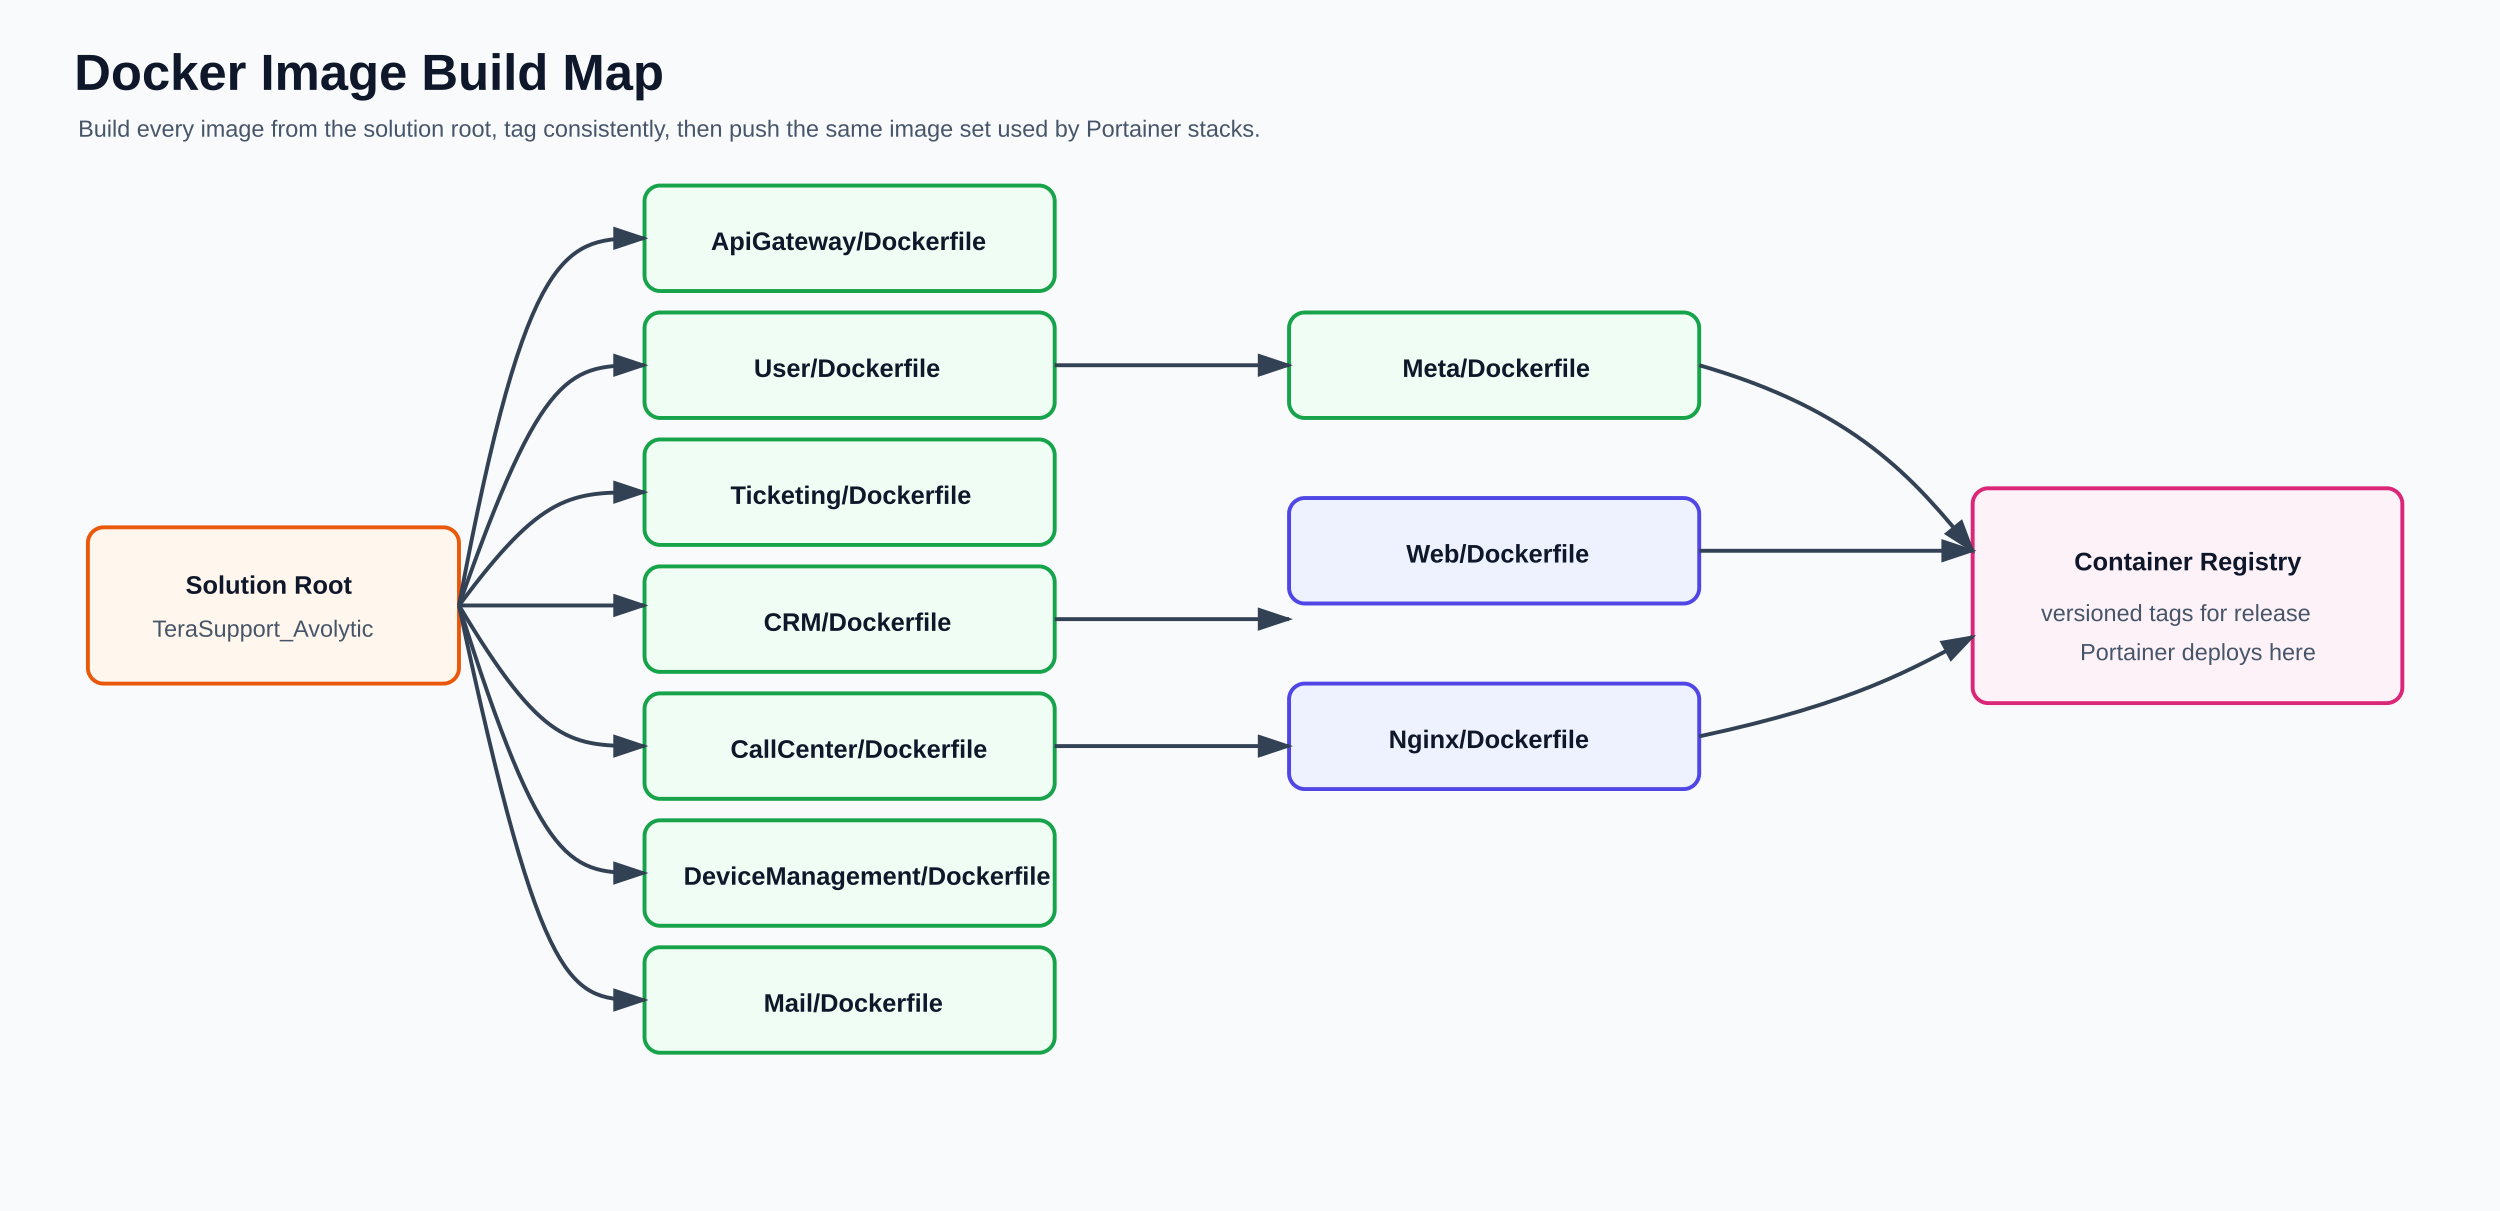
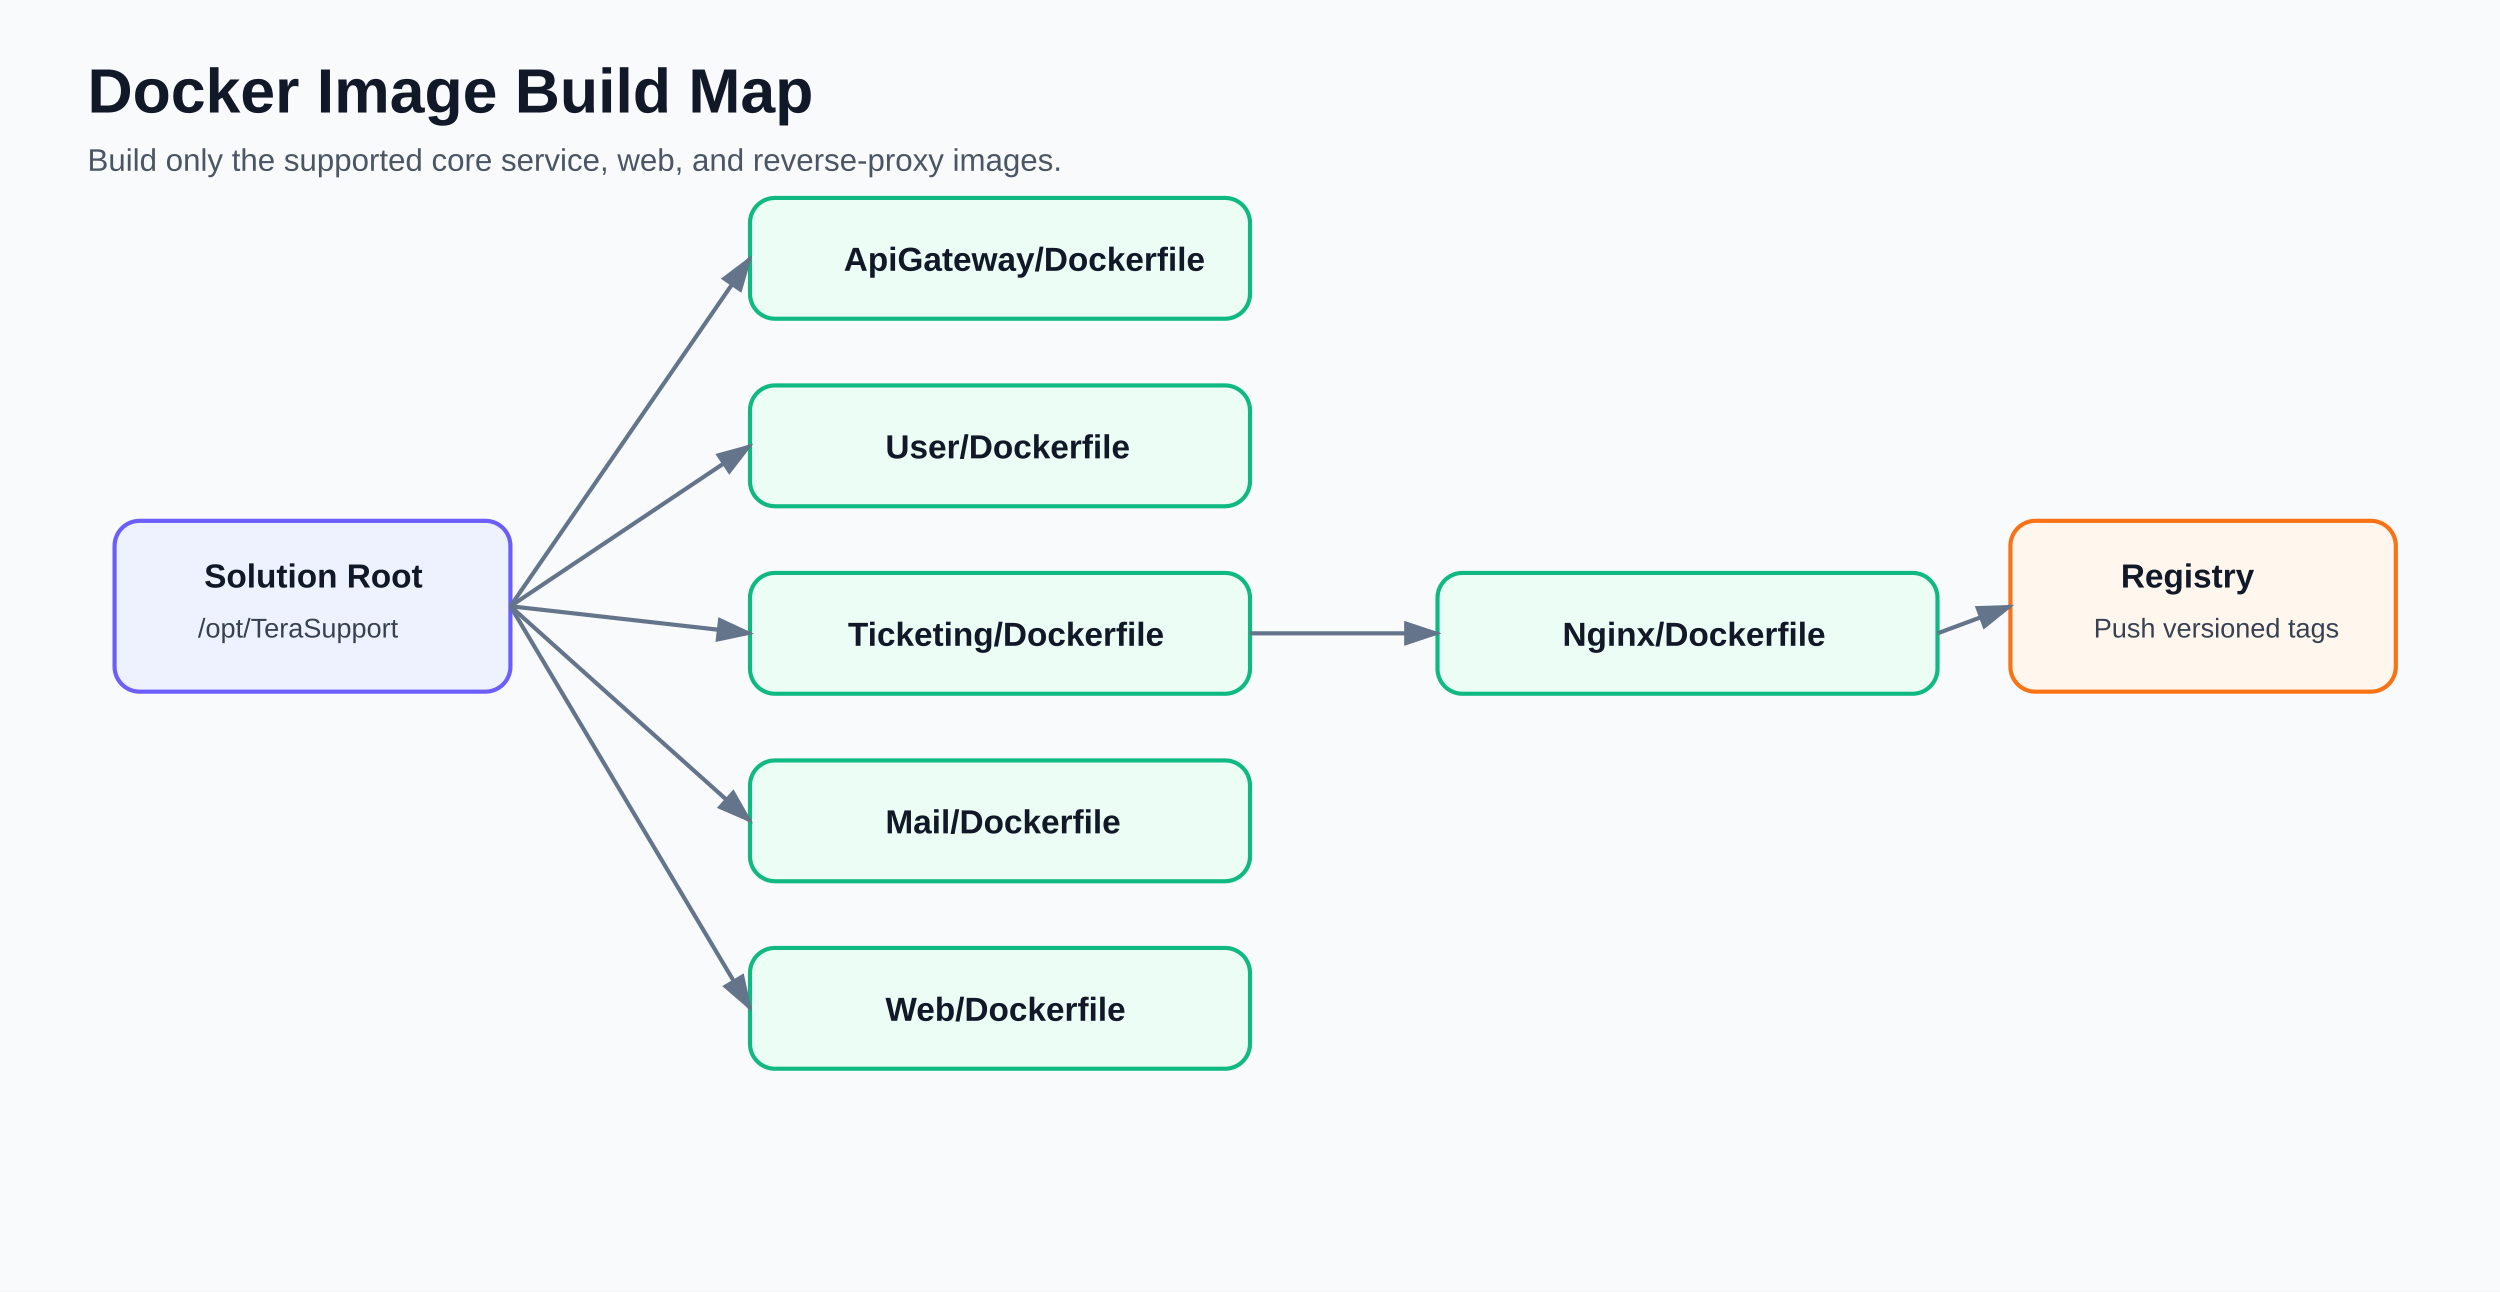
- <svg xmlns="http://www.w3.org/2000/svg" width="1280" height="620" viewBox="0 0 1280 620" role="img" aria-labelledby="title desc">
+ <svg xmlns="http://www.w3.org/2000/svg" width="1200" height="620" viewBox="0 0 1200 620">
  <defs>
+     <style>
+       .bg{fill:#f8fafc}.title{font:700 30px Arial,sans-serif;fill:#111827}.small{font:400 15px Arial,sans-serif;fill:#4b5563}.box{fill:#fff;stroke:#64748b;stroke-width:2;rx:12}.entry{fill:#eef2ff;stroke:#6d5dfc;stroke-width:2;rx:12}.svc{fill:#ecfdf5;stroke:#10b981;stroke-width:2;rx:12}.data{fill:#fff7ed;stroke:#f97316;stroke-width:2;rx:12}.msg{fill:#fdf2f8;stroke:#ec4899;stroke-width:2;rx:12}.label{font:700 16px Arial,sans-serif;fill:#111827}.text{font:400 13px Arial,sans-serif;fill:#374151}.line{stroke:#64748b;stroke-width:2;fill:none;marker-end:url(#arrow)}
+     </style>
    <marker id="arrow" markerWidth="10" markerHeight="10" refX="8" refY="3" orient="auto" markerUnits="strokeWidth">
-       <path d="M0,0 L0,6 L9,3 z" fill="#334155" />
+       <path d="M0,0 L0,6 L9,3 z" fill="#64748b" />
    </marker>
-     <style>.bg{fill:#f8fafc}.root{fill:#fff7ed;stroke:#ea580c}.svc{fill:#f0fdf4;stroke:#16a34a}.web{fill:#eef2ff;stroke:#4f46e5}.reg{fill:#fdf2f8;stroke:#db2777}.box{stroke-width:2;rx:8}.line{stroke:#334155;stroke-width:2;fill:none;marker-end:url(#arrow)}.title{font:700 26px Arial,sans-serif;fill:#0f172a}.label{font:700 13px Arial,sans-serif;fill:#0f172a}.small{font:12px Arial,sans-serif;fill:#475569}</style>
  </defs>
-   <rect class="bg" width="1280" height="620" />
-   <text class="title" x="38" y="46">Docker Image Build Map</text>
-   <text class="small" x="40" y="70">Build every image from the solution root, tag consistently, then push the same image set used by Portainer stacks.</text>
-   <rect class="box root" x="45" y="270" width="190" height="80" />
-   <text class="label" x="95" y="304">Solution Root</text>
-   <text class="small" x="78" y="326">TeraSupport_Avolytic</text>
-   <g>
-     <rect class="box svc" x="330" y="95" width="210" height="54" />
-     <text class="label" x="364" y="128">ApiGateway/Dockerfile</text>
-     <rect class="box svc" x="330" y="160" width="210" height="54" />
-     <text class="label" x="386" y="193">User/Dockerfile</text>
-     <rect class="box svc" x="330" y="225" width="210" height="54" />
-     <text class="label" x="374" y="258">Ticketing/Dockerfile</text>
-     <rect class="box svc" x="330" y="290" width="210" height="54" />
-     <text class="label" x="391" y="323">CRM/Dockerfile</text>
-     <rect class="box svc" x="330" y="355" width="210" height="54" />
-     <text class="label" x="374" y="388">CallCenter/Dockerfile</text>
-     <rect class="box svc" x="330" y="420" width="210" height="54" />
-     <text class="label" x="350" y="453">DeviceManagement/Dockerfile</text>
-     <rect class="box svc" x="330" y="485" width="210" height="54" />
-     <text class="label" x="391" y="518">Mail/Dockerfile</text>
-   </g>
-   <g>
-     <rect class="box svc" x="660" y="160" width="210" height="54" />
-     <text class="label" x="718" y="193">Meta/Dockerfile</text>
-     <rect class="box web" x="660" y="255" width="210" height="54" />
-     <text class="label" x="720" y="288">Web/Dockerfile</text>
-     <rect class="box web" x="660" y="350" width="210" height="54" />
-     <text class="label" x="711" y="383">Nginx/Dockerfile</text>
-   </g>
-   <rect class="box reg" x="1010" y="250" width="220" height="110" />
-   <text class="label" x="1062" y="292">Container Registry</text>
-   <text class="small" x="1045" y="318">versioned tags for release</text>
-   <text class="small" x="1065" y="338">Portainer deploys here</text>
-   <path class="line" d="M235 310 C270 122 290 122 330 122" />
-   <path class="line" d="M235 310 C278 187 292 187 330 187" />
-   <path class="line" d="M235 310 C278 252 292 252 330 252" />
-   <path class="line" d="M235 310 H330" />
-   <path class="line" d="M235 310 C278 382 292 382 330 382" />
-   <path class="line" d="M235 310 C278 447 292 447 330 447" />
-   <path class="line" d="M235 310 C278 512 292 512 330 512" />
-   <path class="line" d="M540 187 H660" />
-   <path class="line" d="M540 317 H660" />
-   <path class="line" d="M540 382 H660" />
-   <path class="line" d="M870 187 C950 210 980 245 1010 282" />
-   <path class="line" d="M870 282 H1010" />
-   <path class="line" d="M870 377 C950 360 980 342 1010 326" />
+   <rect class="bg" width="1200" height="620" />
+   <text class="title" x="42" y="54">Docker Image Build Map</text>
+   <text class="small" x="42" y="82">Build only the supported core service, web, and reverse-proxy images.</text>
+   <rect class="entry" x="55" y="250" width="190" height="82" />
+   <text class="label" x="98" y="282">Solution Root</text>
+   <text class="text" x="95" y="306">/opt/TeraSupport</text>
+   <rect class="svc" x="360" y="95" width="240" height="58" />
+   <text class="label" x="405" y="130">ApiGateway/Dockerfile</text>
+   <rect class="svc" x="360" y="185" width="240" height="58" />
+   <text class="label" x="425" y="220">User/Dockerfile</text>
+   <rect class="svc" x="360" y="275" width="240" height="58" />
+   <text class="label" x="407" y="310">Ticketing/Dockerfile</text>
+   <rect class="svc" x="360" y="365" width="240" height="58" />
+   <text class="label" x="425" y="400">Mail/Dockerfile</text>
+   <rect class="svc" x="360" y="455" width="240" height="58" />
+   <text class="label" x="425" y="490">Web/Dockerfile</text>
+   <rect class="svc" x="690" y="275" width="240" height="58" />
+   <text class="label" x="750" y="310">Nginx/Dockerfile</text>
+   <rect class="data" x="965" y="250" width="185" height="82" />
+   <text class="label" x="1018" y="282">Registry</text>
+   <text class="text" x="1005" y="306">Push versioned tags</text>
+   <path class="line" d="M245 291 L360 124" />
+   <path class="line" d="M245 291 L360 214" />
+   <path class="line" d="M245 291 L360 304" />
+   <path class="line" d="M245 291 L360 394" />
+   <path class="line" d="M245 291 L360 484" />
+   <path class="line" d="M600 304 L690 304" />
+   <path class="line" d="M930 304 L965 291" />
</svg>
